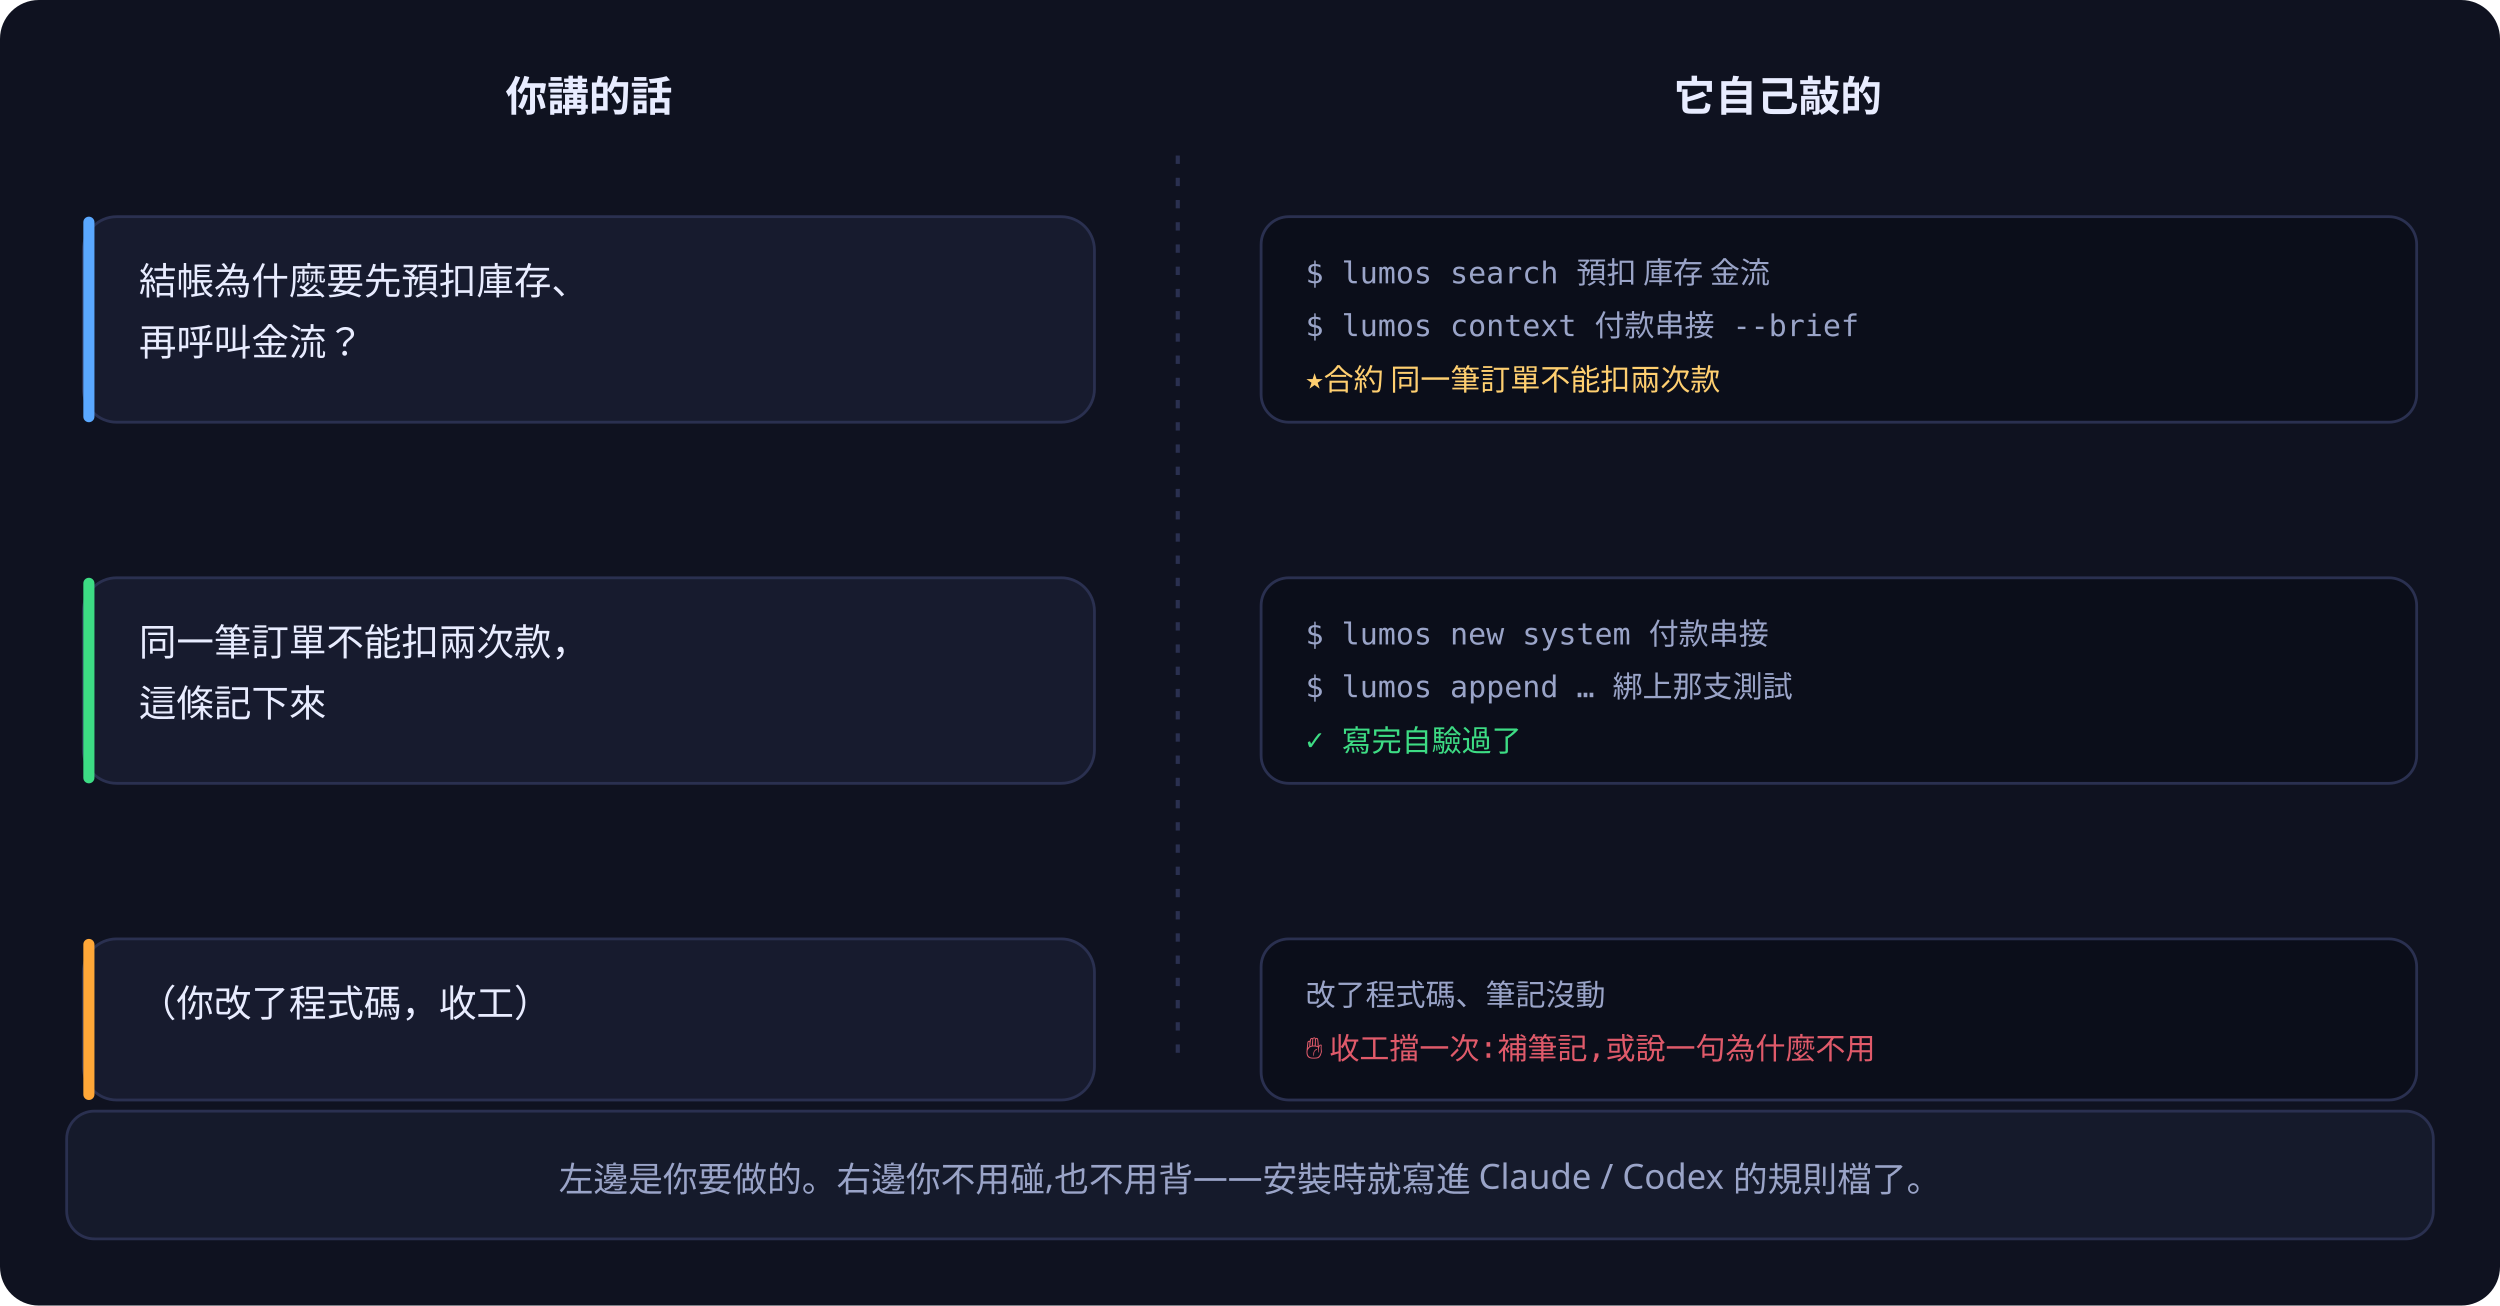
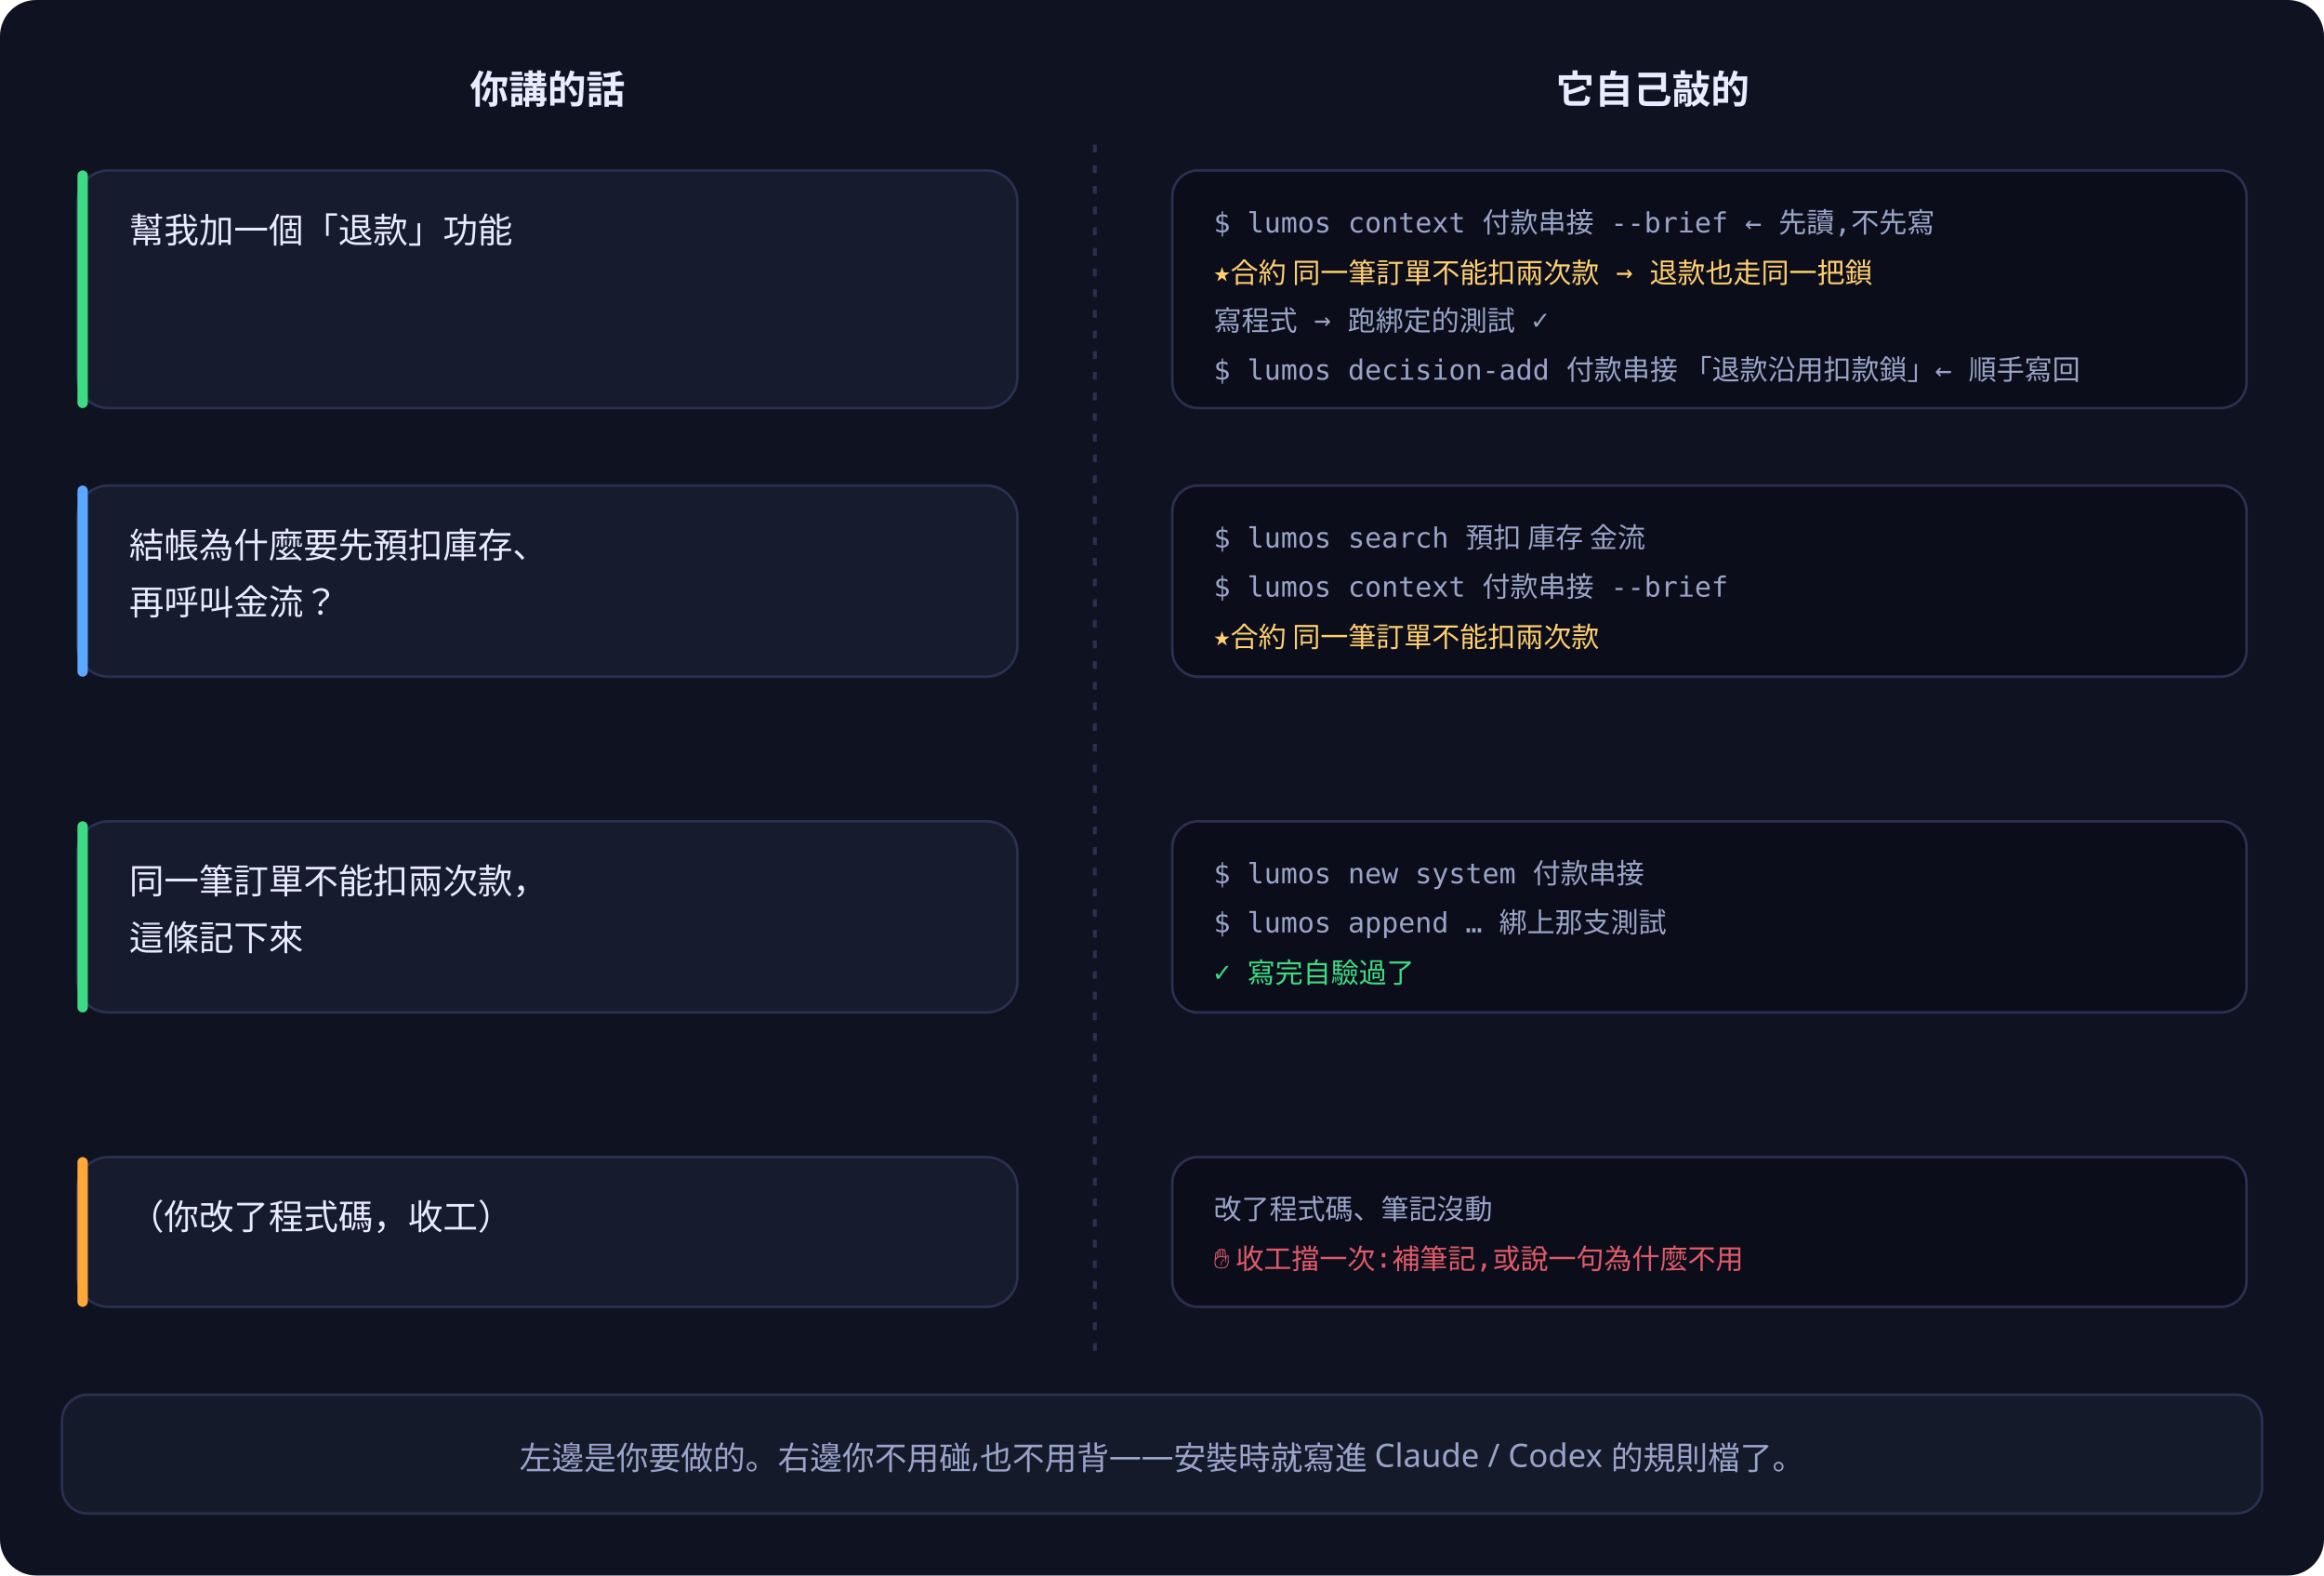
- <svg xmlns="http://www.w3.org/2000/svg" viewBox="0 0 900 470" width="900" height="470" role="img" aria-label="左邊是你用自然語言講的三句話;右邊是 Lumos 在背後自己敲的指令與讀到的東西。使用者不需要背任何指令。">
+ <svg xmlns="http://www.w3.org/2000/svg" viewBox="0 0 900 610" width="900" height="610" role="img" aria-label="左邊是你用自然語言講的三句話;右邊是 Lumos 在背後自己敲的指令與讀到的東西。使用者不需要背任何指令。">
  <style>
    .h  { font-family:"PingFang TC","Noto Sans TC","Microsoft JhengHei",system-ui,sans-serif; fill:#e8ecff; font-weight:700 }
    .n  { font-family:"PingFang TC","Noto Sans TC","Microsoft JhengHei",system-ui,sans-serif; fill:#e8ecff }
    .s  { font-family:"PingFang TC","Noto Sans TC","Microsoft JhengHei",system-ui,sans-serif; fill:#9aa4c8 }
    .d  { font-family:"PingFang TC","Noto Sans TC","Microsoft JhengHei",system-ui,sans-serif; fill:#6f7aa0 }
    .m  { font-family:ui-monospace,SFMono-Regular,Menlo,Consolas,monospace }
  </style>
-   <rect x="0" y="0" width="900" height="470" rx="14" fill="#0f1220" />
+   <rect x="0" y="0" width="900" height="610" rx="14" fill="#0f1220" />
  <text class="h" x="212" y="40" font-size="15" text-anchor="middle">你講的話</text>
  <text class="h" x="640" y="40" font-size="15" text-anchor="middle" fill="#6f7aa0">它自己敲的</text>
-   <line x1="424" y1="56" x2="424" y2="384" stroke="#2a3050" stroke-width="1.5" stroke-dasharray="3 5" />
+   <line x1="424" y1="56" x2="424" y2="524" stroke="#2a3050" stroke-width="1.5" stroke-dasharray="3 5" />
  <g opacity="1">
-     <animate attributeName="opacity" dur="18s" repeatCount="indefinite" values="1;0;0;1;1" keyTimes="0;0.008;0.011;0.027;1" />
-     <rect x="30" y="78" width="364" height="74" rx="12" fill="#171b2e" stroke="#2a3050" />
-     <rect x="30" y="78" width="4" height="74" rx="2" fill="#5aa8ff" />
-     <text class="n" x="50" y="106" font-size="13.5">結帳為什麼要先預扣庫存、</text>
-     <text class="n" x="50" y="128" font-size="13.5">再呼叫金流？</text>
+     <animate attributeName="opacity" dur="18s" repeatCount="indefinite" values="1;0;0;1;1" keyTimes="0;0.015;0.02;0.05;1" />
+     <rect x="30" y="66" width="364" height="92" rx="12" fill="#171b2e" stroke="#2a3050" />
+     <rect x="30" y="66" width="4" height="92" rx="2" fill="#3ddc84" />
+     <text class="n" x="50" y="94" font-size="13.5">幫我加一個「退款」功能</text>
  </g>
  <g opacity="1">
-     <animate attributeName="opacity" dur="18s" repeatCount="indefinite" values="1;0;0;1;1" keyTimes="0;0.008;0.049;0.066;1" />
-     <rect x="454" y="78" width="416" height="74" rx="10" fill="#0b0e1a" stroke="#2a3050" />
-     <text class="m" x="470" y="102" font-size="10.8" fill="#9aa4c8">$ lumos search 預扣 庫存 金流</text>
-     <text class="m" x="470" y="121" font-size="10.8" fill="#9aa4c8">$ lumos context 付款串接 --brief</text>
-     <text class="m" x="470" y="140" font-size="10.8" fill="#ffcf70">★合約 同一筆訂單不能扣兩次款</text>
+     <animate attributeName="opacity" dur="18s" repeatCount="indefinite" values="1;0;0;1;1" keyTimes="0;0.015;0.09;0.12;1" />
+     <rect x="454" y="66" width="416" height="92" rx="10" fill="#0b0e1a" stroke="#2a3050" />
+     <text class="m" x="470" y="90" font-size="10.8" fill="#9aa4c8">$ lumos context 付款串接 --brief   ← 先讀,不先寫</text>
+     <text class="m" x="470" y="109" font-size="10.8" fill="#ffcf70">★合約 同一筆訂單不能扣兩次款 → 退款也走同一把鎖</text>
+     <text class="m" x="470" y="128" font-size="10.8" fill="#9aa4c8">寫程式 → 跑綁定的測試 ✓</text>
+     <text class="m" x="470" y="147" font-size="10.8" fill="#9aa4c8">$ lumos decision-add 付款串接 「退款沿用扣款鎖」← 順手寫回</text>
  </g>
  <g opacity="1">
-     <animate attributeName="opacity" dur="18s" repeatCount="indefinite" values="1;0;0;1;1" keyTimes="0;0.008;0.181;0.197;1" />
-     <rect x="30" y="208" width="364" height="74" rx="12" fill="#171b2e" stroke="#2a3050" />
-     <rect x="30" y="208" width="4" height="74" rx="2" fill="#3ddc84" />
-     <text class="n" x="50" y="236" font-size="13.5">同一筆訂單不能扣兩次款，</text>
-     <text class="n" x="50" y="258" font-size="13.5">這條記下來</text>
+     <animate attributeName="opacity" dur="18s" repeatCount="indefinite" values="1;0;0;1;1" keyTimes="0;0.015;0.11;0.14;1" />
+     <rect x="30" y="188" width="364" height="74" rx="12" fill="#171b2e" stroke="#2a3050" />
+     <rect x="30" y="188" width="4" height="74" rx="2" fill="#5aa8ff" />
+     <text class="n" x="50" y="216" font-size="13.5">結帳為什麼要先預扣庫存、</text>
+     <text class="n" x="50" y="238" font-size="13.5">再呼叫金流？</text>
  </g>
  <g opacity="1">
-     <animate attributeName="opacity" dur="18s" repeatCount="indefinite" values="1;0;0;1;1" keyTimes="0;0.008;0.219;0.236;1" />
-     <rect x="454" y="208" width="416" height="74" rx="10" fill="#0b0e1a" stroke="#2a3050" />
-     <text class="m" x="470" y="232" font-size="10.8" fill="#9aa4c8">$ lumos new system 付款串接</text>
-     <text class="m" x="470" y="251" font-size="10.8" fill="#9aa4c8">$ lumos append …  綁上那支測試</text>
-     <text class="m" x="470" y="270" font-size="10.8" fill="#3ddc84">✓ 寫完自驗過了</text>
+     <animate attributeName="opacity" dur="18s" repeatCount="indefinite" values="1;0;0;1;1" keyTimes="0;0.015;0.18;0.21;1" />
+     <rect x="454" y="188" width="416" height="74" rx="10" fill="#0b0e1a" stroke="#2a3050" />
+     <text class="m" x="470" y="212" font-size="10.8" fill="#9aa4c8">$ lumos search 預扣 庫存 金流</text>
+     <text class="m" x="470" y="231" font-size="10.8" fill="#9aa4c8">$ lumos context 付款串接 --brief</text>
+     <text class="m" x="470" y="250" font-size="10.8" fill="#ffcf70">★合約 同一筆訂單不能扣兩次款</text>
  </g>
  <g opacity="1">
-     <animate attributeName="opacity" dur="18s" repeatCount="indefinite" values="1;0;0;1;1" keyTimes="0;0.008;0.345;0.362;1" />
-     <rect x="30" y="338" width="364" height="58" rx="12" fill="#171b2e" stroke="#2a3050" />
-     <rect x="30" y="338" width="4" height="58" rx="2" fill="#ffa738" />
-     <text class="n" x="50" y="366" font-size="13.5">（你改了程式碼，收工）</text>
+     <animate attributeName="opacity" dur="18s" repeatCount="indefinite" values="1;0;0;1;1" keyTimes="0;0.015;0.2;0.23;1" />
+     <rect x="30" y="318" width="364" height="74" rx="12" fill="#171b2e" stroke="#2a3050" />
+     <rect x="30" y="318" width="4" height="74" rx="2" fill="#3ddc84" />
+     <text class="n" x="50" y="346" font-size="13.5">同一筆訂單不能扣兩次款，</text>
+     <text class="n" x="50" y="368" font-size="13.5">這條記下來</text>
  </g>
  <g opacity="1">
-     <animate attributeName="opacity" dur="18s" repeatCount="indefinite" values="1;0;0;1;1" keyTimes="0;0.008;0.384;0.4;1" />
-     <rect x="454" y="338" width="416" height="58" rx="10" fill="#0b0e1a" stroke="#2a3050" />
-     <text class="m" x="470" y="362" font-size="10.8" fill="#9aa4c8">改了程式碼、筆記沒動</text>
-     <text class="m" x="470" y="381" font-size="10.8" fill="#e05a6a">✋ 收工擋一次:補筆記,或說一句為什麼不用</text>
+     <animate attributeName="opacity" dur="18s" repeatCount="indefinite" values="1;0;0;1;1" keyTimes="0;0.015;0.27;0.3;1" />
+     <rect x="454" y="318" width="416" height="74" rx="10" fill="#0b0e1a" stroke="#2a3050" />
+     <text class="m" x="470" y="342" font-size="10.8" fill="#9aa4c8">$ lumos new system 付款串接</text>
+     <text class="m" x="470" y="361" font-size="10.8" fill="#9aa4c8">$ lumos append …  綁上那支測試</text>
+     <text class="m" x="470" y="380" font-size="10.8" fill="#3ddc84">✓ 寫完自驗過了</text>
  </g>
-   <rect x="24" y="400" width="852" height="46" rx="10" fill="#151a2b" stroke="#2a3050" />
-   <text class="s" x="450" y="429" font-size="12.5" text-anchor="middle">左邊是你要做的。右邊你不用碰,也不用背——安裝時就寫進 Claude / Codex 的規則檔了。</text>
+   <g opacity="1">
+     <animate attributeName="opacity" dur="18s" repeatCount="indefinite" values="1;0;0;1;1" keyTimes="0;0.015;0.29;0.32;1" />
+     <rect x="30" y="448" width="364" height="58" rx="12" fill="#171b2e" stroke="#2a3050" />
+     <rect x="30" y="448" width="4" height="58" rx="2" fill="#ffa738" />
+     <text class="n" x="50" y="476" font-size="13.5">（你改了程式碼，收工）</text>
+   </g>
+   <g opacity="1">
+     <animate attributeName="opacity" dur="18s" repeatCount="indefinite" values="1;0;0;1;1" keyTimes="0;0.015;0.36;0.39;1" />
+     <rect x="454" y="448" width="416" height="58" rx="10" fill="#0b0e1a" stroke="#2a3050" />
+     <text class="m" x="470" y="472" font-size="10.8" fill="#9aa4c8">改了程式碼、筆記沒動</text>
+     <text class="m" x="470" y="491" font-size="10.8" fill="#e05a6a">✋ 收工擋一次:補筆記,或說一句為什麼不用</text>
+   </g>
+   <rect x="24" y="540" width="852" height="46" rx="10" fill="#151a2b" stroke="#2a3050" />
+   <text class="s" x="450" y="569" font-size="12.5" text-anchor="middle">左邊是你要做的。右邊你不用碰,也不用背——安裝時就寫進 Claude / Codex 的規則檔了。</text>
</svg>
